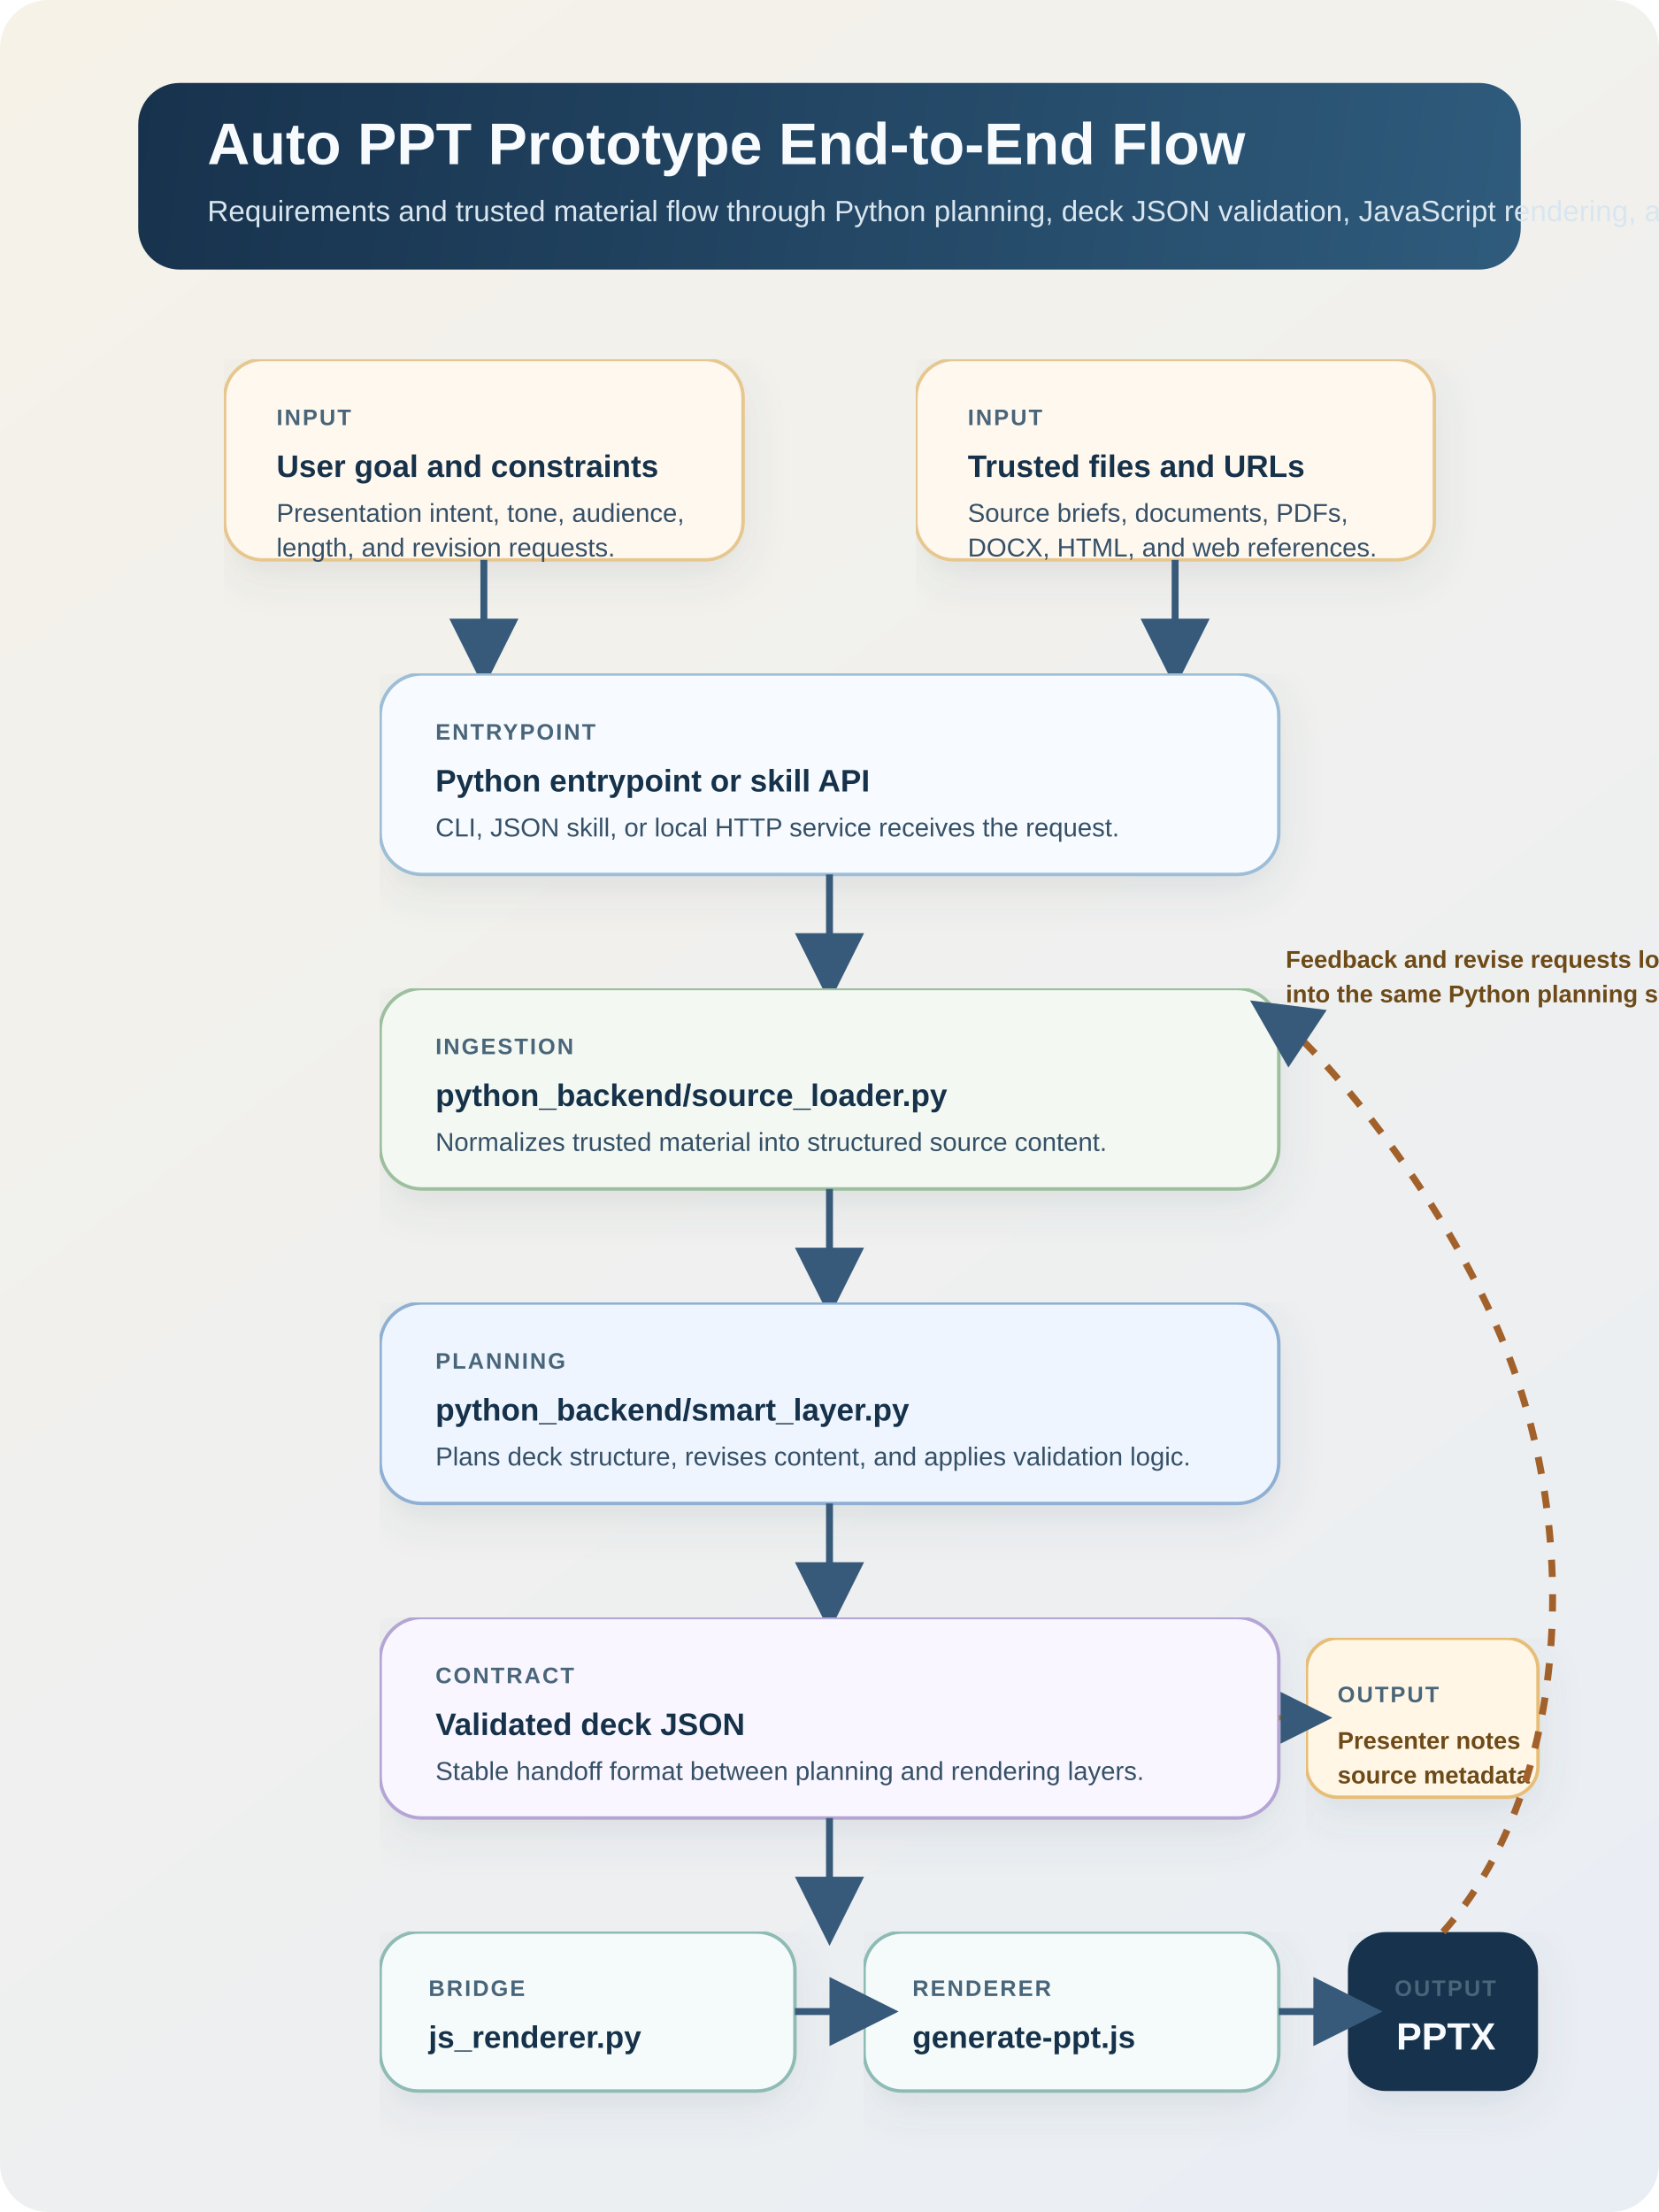
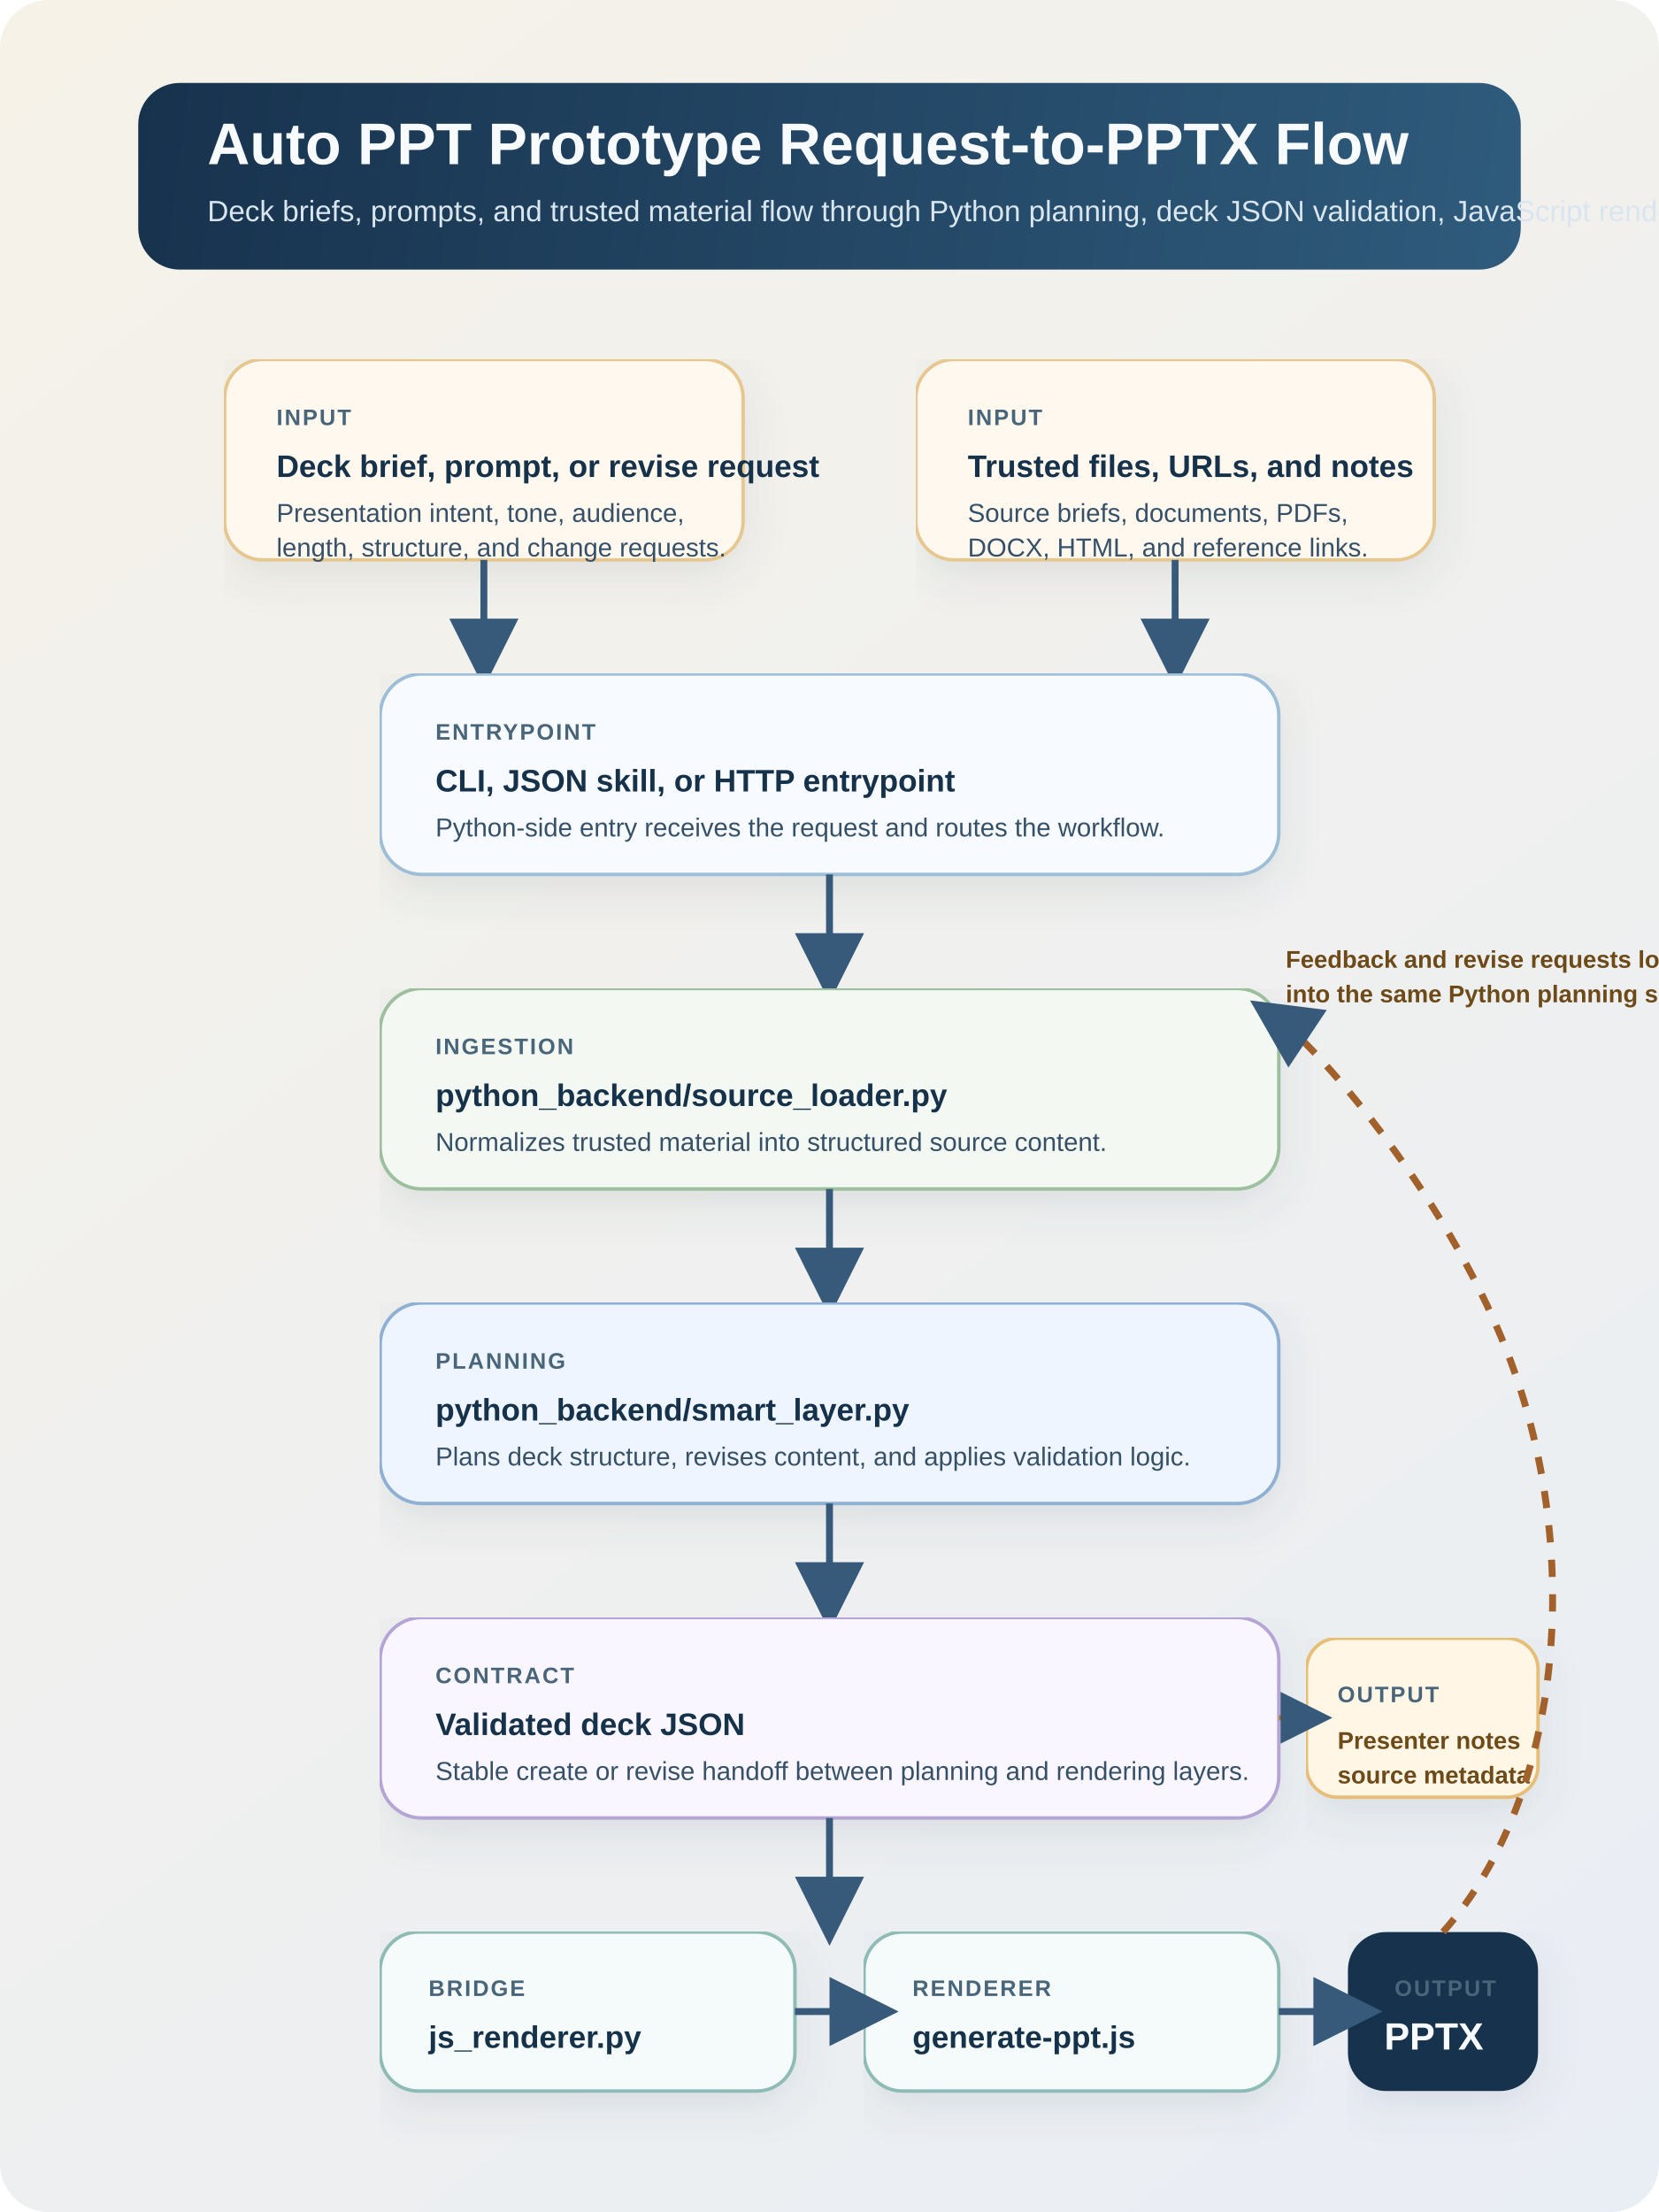
<svg xmlns="http://www.w3.org/2000/svg" width="960" height="1280" viewBox="0 0 960 1280" fill="none" role="img" aria-labelledby="title desc">
  <defs>
    <linearGradient id="bg" x1="0" y1="0" x2="960" y2="1280" gradientUnits="userSpaceOnUse">
      <stop stop-color="#F6F2E8" />
      <stop offset="1" stop-color="#E9EEF5" />
    </linearGradient>
    <linearGradient id="header" x1="80" y1="48" x2="880" y2="156" gradientUnits="userSpaceOnUse">
      <stop stop-color="#17324D" />
      <stop offset="1" stop-color="#2F5B7C" />
    </linearGradient>
    <filter id="shadow" x="0" y="0" width="200%" height="200%">
      <feOffset dy="8" />
      <feGaussianBlur stdDeviation="12" result="blur" />
      <feColorMatrix in="blur" type="matrix" values="0 0 0 0 0.08 0 0 0 0 0.12 0 0 0 0 0.16 0 0 0 0.12 0" />
      <feBlend in="SourceGraphic" />
    </filter>
    <marker id="arrow" markerWidth="12" markerHeight="12" refX="6" refY="6" orient="auto">
      <path d="M1 1L11 6L1 11V1Z" fill="#375A7A" />
    </marker>
    <style>
      .title { font: 700 34px 'Segoe UI', Arial, sans-serif; fill: #F8FBFD; }
      .subtitle { font: 400 17px 'Segoe UI', Arial, sans-serif; fill: #D9E6EF; }
      .label { font: 700 18px 'Segoe UI', Arial, sans-serif; fill: #16324A; }
      .text { font: 400 15px 'Segoe UI', Arial, sans-serif; fill: #355067; }
      .small { font: 600 13px 'Segoe UI', Arial, sans-serif; fill: #496579; letter-spacing: 0.08em; }
      .note { font: 600 14px 'Segoe UI', Arial, sans-serif; fill: #6D4A18; }
    </style>
  </defs>
  <rect x="0" y="0" width="960" height="1280" rx="28" fill="url(#bg)" />
  <rect x="80" y="48" width="800" height="108" rx="24" fill="url(#header)" />
-   <text x="120" y="95" class="title">Auto PPT Prototype End-to-End Flow</text>
-   <text x="120" y="128" class="subtitle">Requirements and trusted material flow through Python planning, deck JSON validation, JavaScript rendering, and revision feedback.</text>
+   <text x="120" y="95" class="title">Auto PPT Prototype Request-to-PPTX Flow</text>
+   <text x="120" y="128" class="subtitle">Deck briefs, prompts, and trusted material flow through Python planning, deck JSON validation, JavaScript rendering, and revision feedback.</text>
  <rect x="130" y="208" width="300" height="116" rx="22" fill="#FFF8EF" stroke="#E7C790" stroke-width="2" filter="url(#shadow)" />
  <text x="160" y="246" class="small">INPUT</text>
-   <text x="160" y="276" class="label">User goal and constraints</text>
+   <text x="160" y="276" class="label">Deck brief, prompt, or revise request</text>
  <text x="160" y="302" class="text">Presentation intent, tone, audience,</text>
-   <text x="160" y="322" class="text">length, and revision requests.</text>
+   <text x="160" y="322" class="text">length, structure, and change requests.</text>
  <rect x="530" y="208" width="300" height="116" rx="22" fill="#FFF8EF" stroke="#E7C790" stroke-width="2" filter="url(#shadow)" />
  <text x="560" y="246" class="small">INPUT</text>
-   <text x="560" y="276" class="label">Trusted files and URLs</text>
+   <text x="560" y="276" class="label">Trusted files, URLs, and notes</text>
  <text x="560" y="302" class="text">Source briefs, documents, PDFs,</text>
-   <text x="560" y="322" class="text">DOCX, HTML, and web references.</text>
+   <text x="560" y="322" class="text">DOCX, HTML, and reference links.</text>
  <path d="M280 324V378" stroke="#375A7A" stroke-width="4" marker-end="url(#arrow)" />
  <path d="M680 324V378" stroke="#375A7A" stroke-width="4" marker-end="url(#arrow)" />
  <rect x="220" y="390" width="520" height="116" rx="24" fill="#F7FBFF" stroke="#9EBED7" stroke-width="2" filter="url(#shadow)" />
  <text x="252" y="428" class="small">ENTRYPOINT</text>
-   <text x="252" y="458" class="label">Python entrypoint or skill API</text>
-   <text x="252" y="484" class="text">CLI, JSON skill, or local HTTP service receives the request.</text>
+   <text x="252" y="458" class="label">CLI, JSON skill, or HTTP entrypoint</text>
+   <text x="252" y="484" class="text">Python-side entry receives the request and routes the workflow.</text>
  <path d="M480 506V560" stroke="#375A7A" stroke-width="4" marker-end="url(#arrow)" />
  <rect x="220" y="572" width="520" height="116" rx="24" fill="#F3F8F2" stroke="#9DBF9E" stroke-width="2" filter="url(#shadow)" />
  <text x="252" y="610" class="small">INGESTION</text>
  <text x="252" y="640" class="label">python_backend/source_loader.py</text>
  <text x="252" y="666" class="text">Normalizes trusted material into structured source content.</text>
  <path d="M480 688V742" stroke="#375A7A" stroke-width="4" marker-end="url(#arrow)" />
  <rect x="220" y="754" width="520" height="116" rx="24" fill="#EEF5FF" stroke="#8FB0D3" stroke-width="2" filter="url(#shadow)" />
  <text x="252" y="792" class="small">PLANNING</text>
  <text x="252" y="822" class="label">python_backend/smart_layer.py</text>
  <text x="252" y="848" class="text">Plans deck structure, revises content, and applies validation logic.</text>
  <path d="M480 870V924" stroke="#375A7A" stroke-width="4" marker-end="url(#arrow)" />
  <rect x="220" y="936" width="520" height="116" rx="24" fill="#F9F6FF" stroke="#B5A5D5" stroke-width="2" filter="url(#shadow)" />
  <text x="252" y="974" class="small">CONTRACT</text>
  <text x="252" y="1004" class="label">Validated deck JSON</text>
-   <text x="252" y="1030" class="text">Stable handoff format between planning and rendering layers.</text>
+   <text x="252" y="1030" class="text">Stable create or revise handoff between planning and rendering layers.</text>
  <rect x="756" y="948" width="134" height="92" rx="18" fill="#FFF6E6" stroke="#E6BE78" stroke-width="2" filter="url(#shadow)" />
  <text x="774" y="985" class="small">OUTPUT</text>
  <text x="774" y="1012" class="note">Presenter notes</text>
  <text x="774" y="1032" class="note">source metadata</text>
  <path d="M740 994H756" stroke="#B37C2B" stroke-width="3" marker-end="url(#arrow)" />
  <path d="M480 1052V1106" stroke="#375A7A" stroke-width="4" marker-end="url(#arrow)" />
  <rect x="220" y="1118" width="240" height="92" rx="22" fill="#F5FBFA" stroke="#8EBBB5" stroke-width="2" filter="url(#shadow)" />
  <text x="248" y="1155" class="small">BRIDGE</text>
  <text x="248" y="1185" class="label">js_renderer.py</text>
  <rect x="500" y="1118" width="240" height="92" rx="22" fill="#F5FBFA" stroke="#8EBBB5" stroke-width="2" filter="url(#shadow)" />
  <text x="528" y="1155" class="small">RENDERER</text>
  <text x="528" y="1185" class="label">generate-ppt.js</text>
  <path d="M460 1164H500" stroke="#375A7A" stroke-width="4" marker-end="url(#arrow)" />
  <rect x="780" y="1118" width="110" height="92" rx="22" fill="#17324D" filter="url(#shadow)" />
  <text x="807" y="1155" class="small" fill="#C8DCEB">OUTPUT</text>
-   <text x="808" y="1186" style="font:700 22px 'Segoe UI', Arial, sans-serif; fill:#F8FBFD;">PPTX</text>
+   <text x="801" y="1186" style="font:700 22px 'Segoe UI', Arial, sans-serif; fill:#F8FBFD;">PPTX</text>
  <path d="M740 1164H780" stroke="#375A7A" stroke-width="4" marker-end="url(#arrow)" />
  <path d="M835 1118C906 1038 916 894 872 782C835 687 758 602 740 590" stroke="#A2612A" stroke-width="4" stroke-dasharray="10 10" fill="none" marker-end="url(#arrow)" />
  <text x="744" y="560" class="note">Feedback and revise requests loop back</text>
  <text x="744" y="580" class="note">into the same Python planning surface.</text>
</svg>
